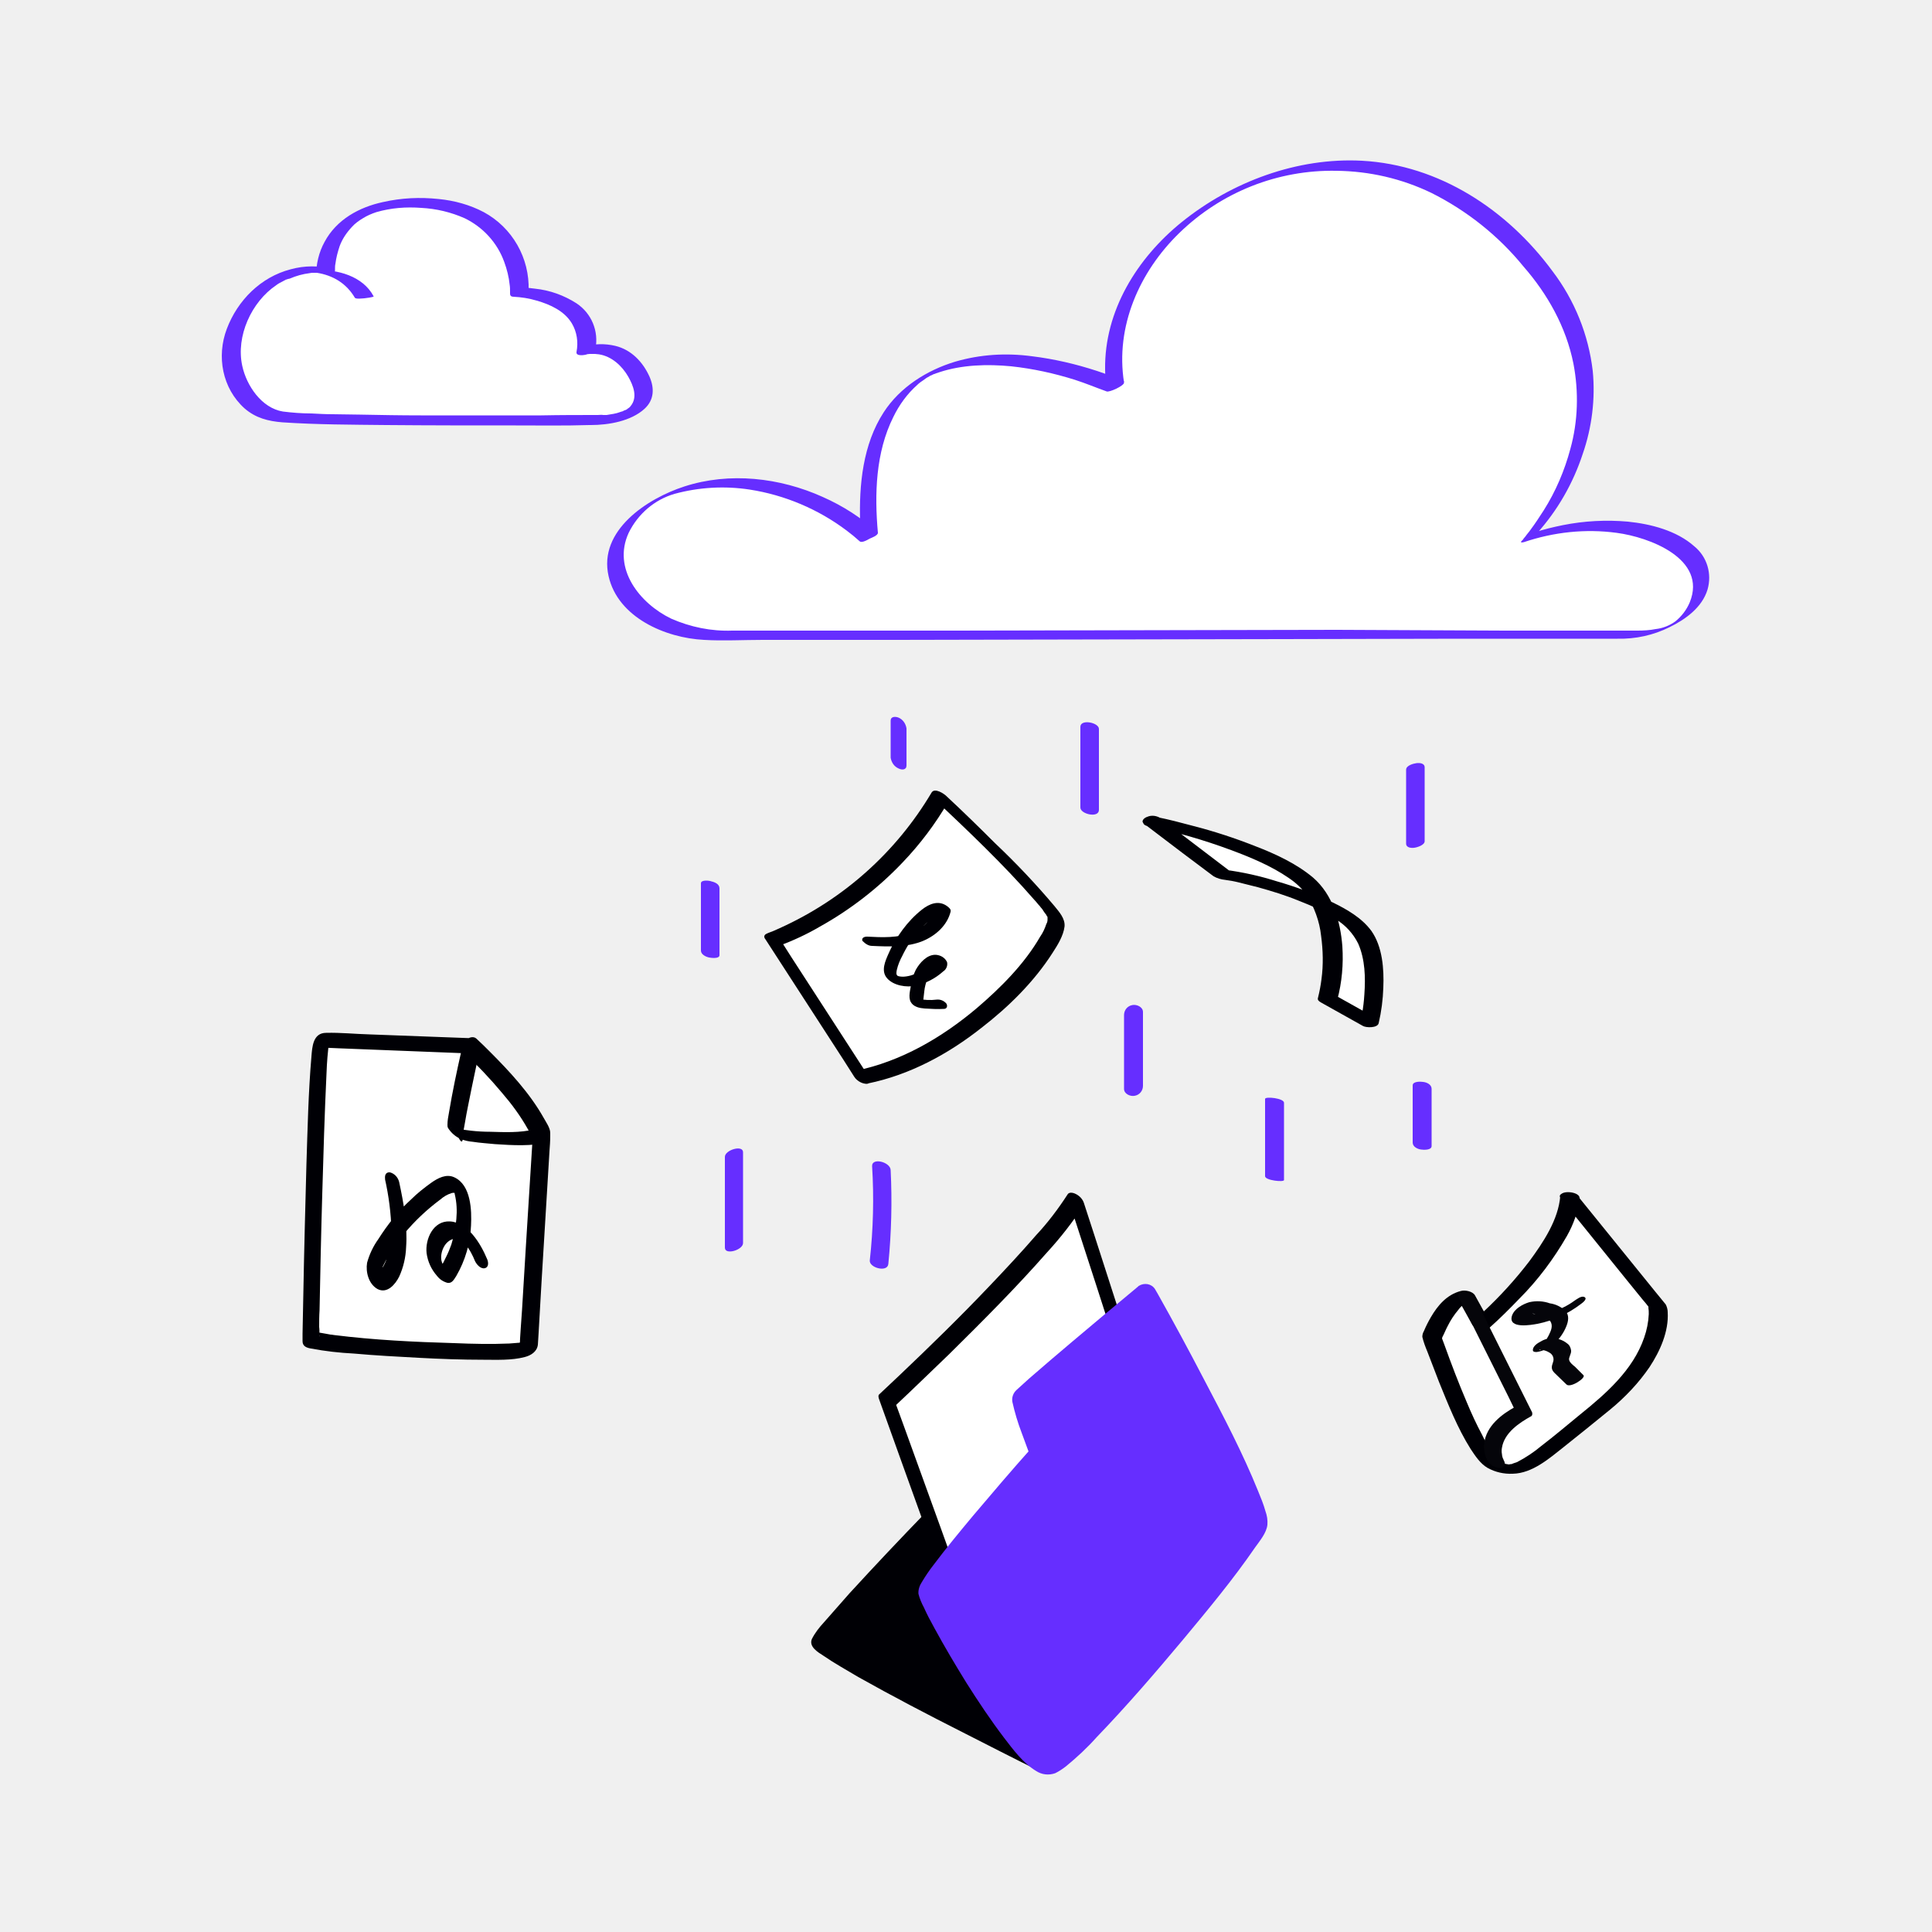
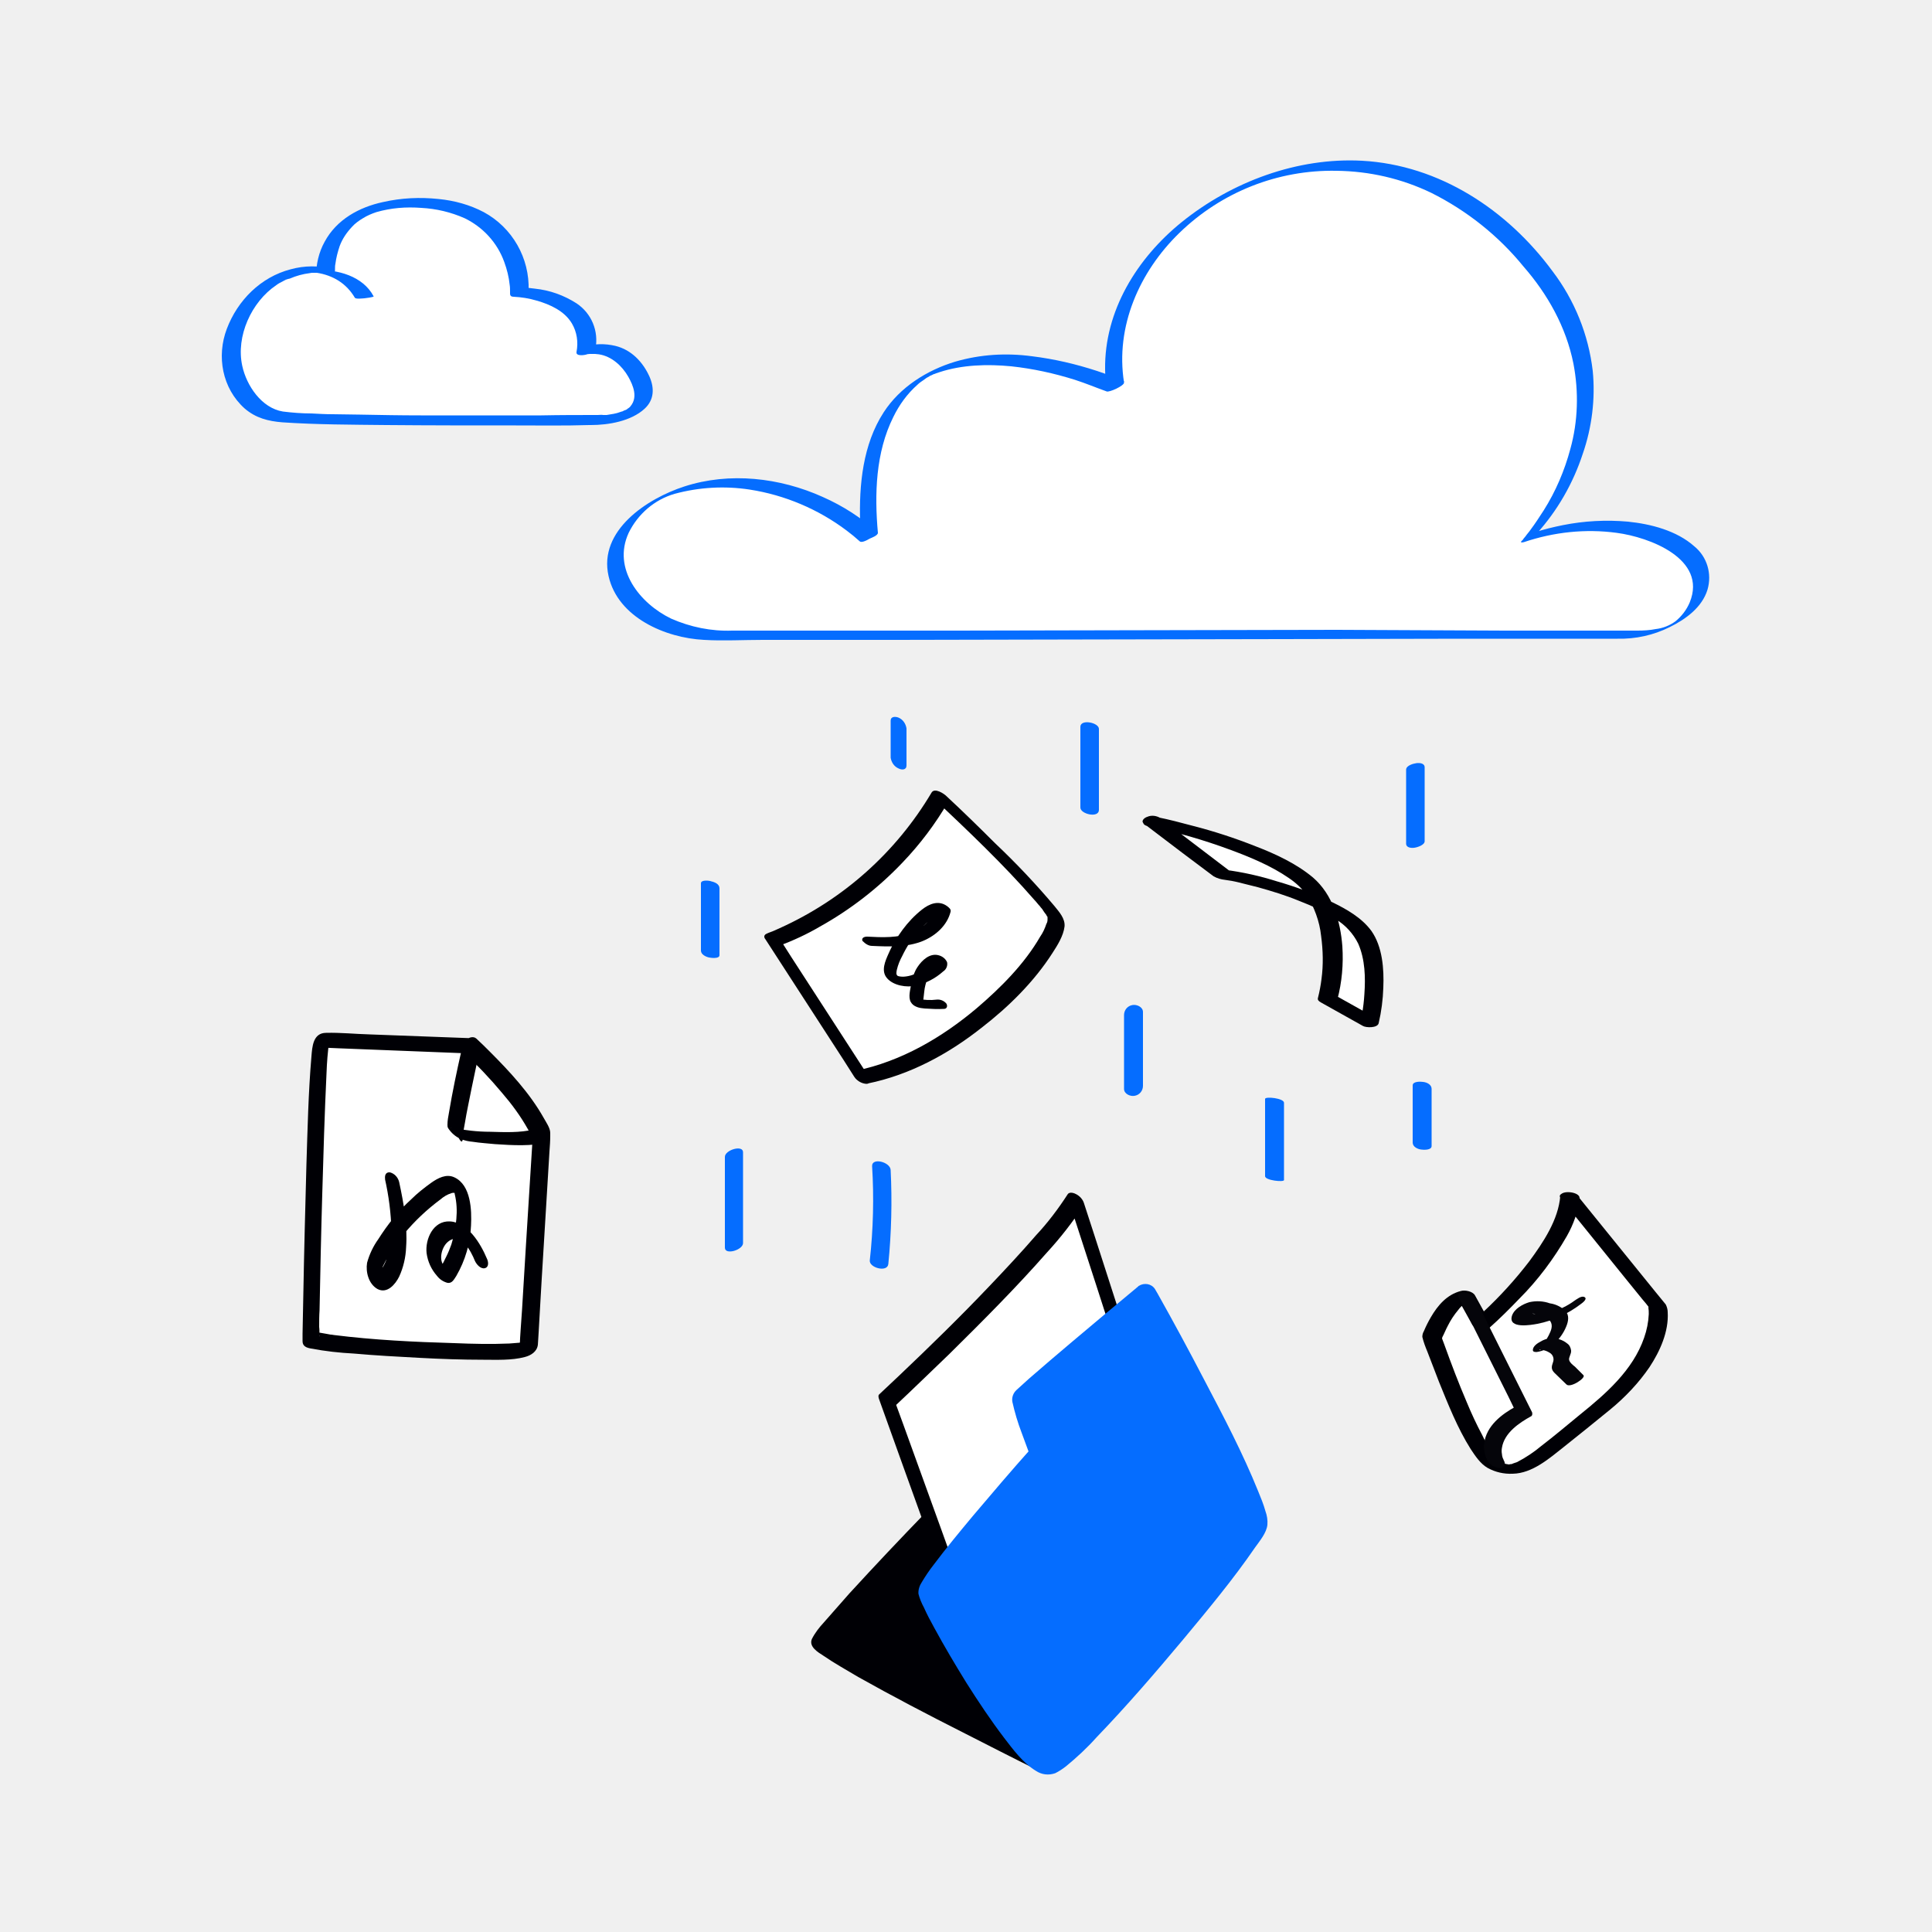
<svg xmlns="http://www.w3.org/2000/svg" version="1.1" id="prefix__TRCuVi8iov" x="0" y="0" viewBox="0 0 500 500" xml:space="preserve" class="prefix__pbimage_pbimage__wrapper__image__0LEis prefix__false">
-   <style>.prefix__st3{fill:#05050a}.prefix__st2{fill:#662eff}.prefix__st1{fill:#fff}.prefix__st0{fill:#000005}</style>
+   <style>.prefix__st3{fill:#05050a}.prefix__st2{fill:#056dff}.prefix__st1{fill:#fff}.prefix__st0{fill:#000005}</style>
  <g id="prefix__document">
    <path class="prefix__st0" d="M271.3 457.1s-58.9-29-58.9-32.4 64.1-70.1 69.9-69.8 43.2 39.3 43.2 39.3l-54.2 62.9z" fill="#000005" />
    <path class="prefix__st0" d="M272.7 455.5c-4.6-2.2-9.1-4.5-13.6-6.8-8.8-4.5-17.6-9-26.3-13.7-3.8-2.1-7.7-4.2-11.4-6.4-2.3-1.3-4.4-2.7-6.4-4.3-.2-.2.3.4.1.1s-.1-.1-.1-.2c-.1-.3-.1-.3 0 .1-.1-.4 0 .4 0 .3.1-.3-.3.4-.1.2.1-.2.3-.4.4-.6.1-.2.5-.7 0 0 .1-.2.2-.3.4-.5 1.5-2 3.2-4 4.9-5.9 5.8-6.6 11.8-13 17.8-19.3 7.2-7.5 14.5-14.9 21.9-22.2 3.3-3.2 6.6-6.4 10-9.6l2.2-2.1 1-.9.5-.4.3-.2c.2-.2-.3.2 0 0 1.2-1.1 2.5-2.1 3.7-3.2 1-.8 1.9-1.5 2.9-2.3.4-.3.8-.5 1.2-.8s-.5.2 0 0c.1-.1.3-.1.5-.2.5-.3-.6.1-.2.1.5-.1-.8.1-.3 0 0 0-.8-.1-.4 0s-.5-.2-.3-.1.4.2.6.2l.3.2c.3.1-.5-.3-.1 0l.8.5 1.8 1.2c7.5 5.6 14.3 12.4 20.9 18.9 5.6 5.5 11.2 11.1 16.6 16.8l.9.9.2-1.8-18.4 21.3-29.2 33.9-6.6 7.7c-.6.5-.6 1.4 0 2 .2.2.4.3.6.4 1.2.4 2.5.1 3.4-.8l18.4-21.3 29.2-33.9 6.6-7.7c.4-.4.7-1.3.2-1.8-4.2-4.4-8.5-8.8-12.9-13.1-7.3-7.3-14.7-14.6-22.6-21.3-2.3-1.9-4.9-4.3-7.7-5.4-2.3-.9-4.4.2-6.3 1.5-2.3 1.6-4.5 3.4-6.6 5.3-3.2 2.8-6.4 5.8-9.5 8.8-7.5 7.2-14.9 14.5-22.1 22-6.8 7-13.5 14.1-20.1 21.3l-6.6 7.5c-1.2 1.3-2.3 2.7-3.1 4.3-.8 2 1.6 3.4 3 4.3 2.9 2 6 3.7 9 5.5 8.9 5 18.1 9.8 27.2 14.4 6.5 3.3 12.9 6.6 19.4 9.8l1 .5c2.1 1 5.8-1.8 3-3.2z" fill="#000005" />
    <path class="prefix__st1" d="M247.8 412.9l-18.2-50.5s40.2-37.6 48.8-51.9l21.7 67.1-52.3 35.3z" fill="#FFF" />
    <path class="prefix__st0" d="M249.8 413.1l-6.1-17-9.8-27.1-2.3-6.3v1.2c4.8-4.5 9.4-9 14.1-13.5 8.6-8.5 17.2-17.1 25.2-26.2 3.5-3.8 6.7-7.9 9.5-12.2l-4.1-2.2 7.4 22.8 11.6 36 2.7 8.3.4-1-17.7 11.9-28.2 19-6.4 4.3c-1.7 1.2 2 4.4 3.4 3.5l17.7-11.9 28.2-19 6.4-4.3c.4-.2.5-.6.4-1l-7.4-22.8-11.6-36-2.7-8.3c-.3-.9-1-1.7-1.9-2.2-.5-.3-1.8-.8-2.3 0-2.4 3.7-5.1 7.3-8.1 10.5-3.9 4.5-8 8.9-12.1 13.2-7.6 8-15.5 15.7-23.5 23.3l-5.1 4.8c-.3.3-.1.9 0 1.2l6.1 17 9.8 27.2 2.3 6.3c.5 1.1 1.6 1.9 2.8 2.1 1.3.1 1.7-.6 1.3-1.6z" fill="#000005" />
-     <path class="prefix__st2" d="M269 375.7s-4.9-12.9-4.4-14.3 32.1-27.6 32.1-27.6 30.4 54.2 28.8 60.4-48 61.9-54.2 62.8-31.1-41.4-31.1-45.2 28.8-36.1 28.8-36.1z" fill="#662eff" />
-     <path class="prefix__st2" d="M271.3 375.2l-.5-1.3c0-.1-.1-.3 0 0l-.1-.4-.2-.7c-.2-.6-.4-1.2-.7-1.8-.9-2.5-1.7-4.9-2.4-7.4l-.3-1.2c0-.2 0-.4-.1-.5-.1-.4-.1.2 0 0 0 .1-.2.5 0 .2-.4.6-.2.2.1 0 .9-.9 1.9-1.8 2.9-2.7 7.3-6.5 14.8-12.7 22.3-19 2.1-1.8 4.3-3.6 6.4-5.3l-4.2-.7c2.9 5.2 5.8 10.5 8.6 15.8 5.2 9.6 10.2 19.3 14.8 29.2 1 2.1 1.9 4.2 2.8 6.3.4.9.7 1.8 1.1 2.7l.1.3c0-.1-.1-.4 0 0s.1.4.2.6c.1.4.3.8.4 1.1.4 1.1.6 2.2.7 3.3-.1-.7 0-.2 0 .1-.1.4-.1.2 0 0-.2.4-.3.7-.5 1.1-1.6 2.7-3.4 5.3-5.3 7.8-2.9 4-6 7.8-9.1 11.6-7.1 8.8-14.4 17.5-22 25.8-3.1 3.5-6.3 6.9-9.7 10.1-1.2 1.1-2.4 2.3-3.6 3.3l-1.5 1.2-.5.3c-.3.2.5-.3.1-.1l-.6.3c-.4.2-.5.2 0 0-.6.1.6 0 .1 0-.1 0 .8.1.3 0s.7.2.3.1c-.1 0-.2-.1-.3-.1.2.1.5.3.1 0l-.8-.5c-.1-.1-.6-.5 0 0l-.5-.4c-.7-.6-1.3-1.2-1.9-1.9-3.2-3.6-6.2-7.5-8.8-11.5-5.8-8.3-10.9-17-15.4-26.1-.3-.6-.5-1.2-.8-1.9-.2-.4.1.2 0 0s-.1-.2-.1-.3c0-.2-.1-.4-.1-.5-.2-.5 0 .4 0 .1v-.2c.1-.4-.2.4 0 .1s.5-1 .8-1.5c2.3-3.6 4.9-7.1 7.7-10.3 6-7.4 12.2-14.6 18.5-21.8l1.3-1.3c1.9-2.1-2.4-4.3-3.9-2.5-5.2 5.8-10.2 11.7-15.2 17.6-3.5 4.2-6.9 8.3-10.2 12.7-1.1 1.4-2.1 2.9-3 4.4-.6.9-1 2-.9 3.1.3 1.2.8 2.4 1.4 3.5.8 1.8 1.7 3.5 2.7 5.3 2.6 4.8 5.4 9.5 8.3 14.2 3.1 4.9 6.3 9.7 9.8 14.3 2.3 3 4.9 6.5 8.2 8.5 1.5 1 3.3 1.2 5 .6 1-.5 1.9-1.1 2.8-1.8 2.8-2.3 5.5-4.8 7.9-7.5 7.8-8.1 15.2-16.7 22.4-25.3 6.4-7.7 12.9-15.5 18.6-23.8 1.2-1.7 3-3.8 3.2-5.9.1-1.2-.1-2.4-.5-3.5-.5-1.8-1.2-3.5-1.9-5.2-4-9.9-9-19.4-14-28.9-3.9-7.5-7.9-14.9-12-22.2l-.7-1.2c-.9-1.4-2.8-1.7-4.2-.8 0 0-.1 0-.1.1-5.8 4.8-11.5 9.6-17.2 14.4-3.7 3.1-7.4 6.3-11.1 9.5-1.1 1-2.1 1.9-3.2 2.9-.9.8-1.3 2-1.1 3.1.6 2.7 1.4 5.4 2.4 8l2.1 5.7c1 1.9 5.8 1.4 4.8-1.3z" fill="#662eff" />
+     <path class="prefix__st2" d="M269 375.7s-4.9-12.9-4.4-14.3 32.1-27.6 32.1-27.6 30.4 54.2 28.8 60.4-48 61.9-54.2 62.8-31.1-41.4-31.1-45.2 28.8-36.1 28.8-36.1z" fill="#056dff" />
+     <path class="prefix__st2" d="M271.3 375.2l-.5-1.3c0-.1-.1-.3 0 0l-.1-.4-.2-.7c-.2-.6-.4-1.2-.7-1.8-.9-2.5-1.7-4.9-2.4-7.4l-.3-1.2c0-.2 0-.4-.1-.5-.1-.4-.1.2 0 0 0 .1-.2.5 0 .2-.4.6-.2.2.1 0 .9-.9 1.9-1.8 2.9-2.7 7.3-6.5 14.8-12.7 22.3-19 2.1-1.8 4.3-3.6 6.4-5.3l-4.2-.7c2.9 5.2 5.8 10.5 8.6 15.8 5.2 9.6 10.2 19.3 14.8 29.2 1 2.1 1.9 4.2 2.8 6.3.4.9.7 1.8 1.1 2.7l.1.3c0-.1-.1-.4 0 0s.1.4.2.6c.1.4.3.8.4 1.1.4 1.1.6 2.2.7 3.3-.1-.7 0-.2 0 .1-.1.4-.1.2 0 0-.2.4-.3.7-.5 1.1-1.6 2.7-3.4 5.3-5.3 7.8-2.9 4-6 7.8-9.1 11.6-7.1 8.8-14.4 17.5-22 25.8-3.1 3.5-6.3 6.9-9.7 10.1-1.2 1.1-2.4 2.3-3.6 3.3l-1.5 1.2-.5.3c-.3.2.5-.3.1-.1l-.6.3c-.4.2-.5.2 0 0-.6.1.6 0 .1 0-.1 0 .8.1.3 0s.7.2.3.1c-.1 0-.2-.1-.3-.1.2.1.5.3.1 0l-.8-.5c-.1-.1-.6-.5 0 0l-.5-.4c-.7-.6-1.3-1.2-1.9-1.9-3.2-3.6-6.2-7.5-8.8-11.5-5.8-8.3-10.9-17-15.4-26.1-.3-.6-.5-1.2-.8-1.9-.2-.4.1.2 0 0s-.1-.2-.1-.3c0-.2-.1-.4-.1-.5-.2-.5 0 .4 0 .1v-.2c.1-.4-.2.4 0 .1s.5-1 .8-1.5c2.3-3.6 4.9-7.1 7.7-10.3 6-7.4 12.2-14.6 18.5-21.8l1.3-1.3c1.9-2.1-2.4-4.3-3.9-2.5-5.2 5.8-10.2 11.7-15.2 17.6-3.5 4.2-6.9 8.3-10.2 12.7-1.1 1.4-2.1 2.9-3 4.4-.6.9-1 2-.9 3.1.3 1.2.8 2.4 1.4 3.5.8 1.8 1.7 3.5 2.7 5.3 2.6 4.8 5.4 9.5 8.3 14.2 3.1 4.9 6.3 9.7 9.8 14.3 2.3 3 4.9 6.5 8.2 8.5 1.5 1 3.3 1.2 5 .6 1-.5 1.9-1.1 2.8-1.8 2.8-2.3 5.5-4.8 7.9-7.5 7.8-8.1 15.2-16.7 22.4-25.3 6.4-7.7 12.9-15.5 18.6-23.8 1.2-1.7 3-3.8 3.2-5.9.1-1.2-.1-2.4-.5-3.5-.5-1.8-1.2-3.5-1.9-5.2-4-9.9-9-19.4-14-28.9-3.9-7.5-7.9-14.9-12-22.2l-.7-1.2c-.9-1.4-2.8-1.7-4.2-.8 0 0-.1 0-.1.1-5.8 4.8-11.5 9.6-17.2 14.4-3.7 3.1-7.4 6.3-11.1 9.5-1.1 1-2.1 1.9-3.2 2.9-.9.8-1.3 2-1.1 3.1.6 2.7 1.4 5.4 2.4 8l2.1 5.7c1 1.9 5.8 1.4 4.8-1.3z" fill="#056dff" />
  </g>
  <g id="prefix__paper">
    <path class="prefix__st1" d="M121.5 270.8l-38-1.5c-1.7-.1-2.9 75.6-3 77.3s56.1 5.1 56.2 2.2 3.3-54.9 3.3-54.9c-4.3-10.2-18.5-23.1-18.5-23.1z" />
    <path class="prefix__st0" d="M122.3 268.7l-26.7-1c-3.7-.1-7.5-.5-11.2-.4-3.4 0-3.6 3.6-3.8 6.1-.8 9.3-1 18.8-1.3 28.1-.3 11.2-.6 22.4-.8 33.6-.1 3.4-.1 6.7-.2 10.1v1.9c0 1.3 1 1.7 2.2 1.9 3.7.7 7.3 1.1 11.1 1.3 5.6.5 11.2.8 16.8 1.1s11.1.5 16.7.5c3.4 0 7.3.2 10.7-.7 1.6-.4 3.2-1.4 3.4-3.2.1-1 .1-2.1.2-3.2.3-4.7.5-9.3.8-13.9.7-10.9 1.3-21.9 2-32.9.1-1.3.2-2.7.2-4v-.8c0-1.3-1.1-2.8-1.7-3.9-3.6-6.4-8.8-12-14-17.2-1.1-1.1-2.2-2.2-3.4-3.3-1.6-1.5-5.3 1.8-3.4 3.5 3.6 3.3 6.9 6.8 10 10.5 2.5 2.9 4.8 6 6.7 9.4.2.4.4.7.6 1.1s.4 1.1.6 1.2.1-.5.1-.1 0 .6-.1.9c-.6 9-1.1 18.1-1.7 27.2-.3 5.5-.7 11-1 16.5-.2 3.2-.5 6.4-.6 9.6v.4c-.1-.3.8-1.4 1.1-1.6.1-.1.7-.4.2-.1.9-.4.2-.1-.1 0l-.8.1c-.2 0-.3 0-.5.1h-.1c-.8.1-1.6.1-2.5.2-4.7.2-9.4.1-14.2-.1-10.4-.3-20.8-.8-31.2-2.1l-.6-.1h-.2l-1.1-.2c-.6-.1-1.1-.2-1.7-.3l-.6-.1c-.5-.1 0 0 0 0s.6.7.4 1.1v-.2c.1-.8.1-1.5 0-2.3 0-1.4 0-2.9.1-4.3.2-10 .4-20.1.7-30.1.3-10.4.6-20.8 1.1-31.2.1-2.8.3-5.5.7-8.3.1-.5.1-.2 0 0 0-.1.1-.2.1-.3-.5 1-1.7 2.1-2.7 1.9h.5l4.6.2 30.5 1.2 2.4.1c1.3 0 2.4-.8 2.9-2 .3-.7 0-1.6-.8-1.9-.1.1-.2 0-.4 0z" />
    <path class="prefix__st0" d="M119.4 272c-1.2 5.3-2.3 10.5-3.2 15.9-.2 1.1-.4 2.1-.4 3.2 0 .3 0 .6.2.9.8 1.2 1.8 2.1 3.1 2.7 1.1.5 2.2.7 3.3.8 1.9.3 3.8.4 5.7.6 4.6.3 9.5.6 13.9-.5.3-.1-1.5-1.8-1.6-2-.5-.4-1.5-1.4-2.2-1.3-3.7.9-7.7.7-11.4.6-3.3 0-6.5-.4-9.7-1-.1 0-.7-.1-.4-.1h-.1c1.3 0 2.9 5.7 3.2 2.8v-.7c.1-1.1.3-2.1.5-3.2.5-3.1 1.2-6.2 1.8-9.3.4-2.1.9-4.1 1.3-6.2.1-.6-1.2-1.6-1.6-2-.3 0-2.3-1.4-2.4-1.2zM99.6 305c1 4.4 1.6 9 1.7 13.5 0 2.2-.4 4.5-1 6.6-.3 1.1-1.6 4.6-3.2 4.1l1 .4c.4.7.5.8.4.4 0-.2 0-.5.1-.7.1-.6.3-1.1.5-1.6.5-1 1-2 1.6-2.9 1.1-1.9 2.4-3.7 3.8-5.4 2.8-3.4 6-6.4 9.5-9 .8-.7 1.8-1.3 2.8-1.6.2-.1.5-.1.7-.1.4.1.4 0 0-.3.1.2.2.5.2.7.5 2.1.6 4.2.4 6.4-.2 2.2-.6 4.4-1.3 6.6-.4 1.1-.8 2.1-1.3 3.1-.4.7-.9 2.1-1.5 2.6l.8-.1h-.3l1 .4c-2.2-1.3-1.4-5.2.4-6.7 3.3-2.8 6 2.4 7 4.9.4.9 1.5 2.2 2.6 1.9s.9-1.7.5-2.5c-1.6-3.8-4.9-9.4-9.6-9.6-4.3-.2-6.4 4.6-6 8.2.3 2.2 1.2 4.2 2.7 5.9.7.9 1.6 1.5 2.7 1.8 1.2.2 1.7-.9 2.3-1.8 2.3-4 3.6-8.4 3.8-13 .2-4 0-10.5-4.3-12.5-2.1-1-4.3.2-6 1.4-1.8 1.3-3.6 2.7-5.2 4.3-3.3 3-6.1 6.5-8.5 10.3-1.3 1.8-2.3 3.9-2.9 6.1-.4 2.4.4 5.5 2.7 6.8 2.5 1.3 4.6-1.2 5.6-3.2 1.1-2.4 1.7-5 1.8-7.6.4-5.7-.6-11.3-1.8-16.9-.3-1.2-1.2-2.2-2.4-2.5-1.2-.1-1.4 1-1.2 1.9l-.1-.3z" />
    <path class="prefix__st1" d="M223 278.8l-23-35.6s27.3-9.4 43.2-36.9c0 0 27.6 26.1 29.9 31.3s-21.8 35.6-50.1 41.2z" />
    <path class="prefix__st0" d="M225 278.9l-20.2-31.2-2.8-4.4-.4 1.5c3.7-1.4 7.2-3 10.6-5 7.9-4.4 15.1-10 21.3-16.5 4.6-4.8 8.6-10.1 11.9-15.8l-3.8-.9c9 8.5 18 17 26.1 26.3.5.5.9 1.1 1.4 1.6.1.1.2.3.3.4.4.4-.3-.4.1.1.2.2.4.5.5.7s.5.7.8 1.1c0 .1.3.6.2.3s.1.2.1.3v.6c0 .4-.1.8-.3 1.1-.4 1.2-.9 2.3-1.6 3.3-4.1 7.1-10.2 13.2-16.4 18.5-9 7.6-19.6 13.8-31.3 16.2-1.1.2-.6 1.4-.1 2 .8.9 2 1.4 3.2 1.3 10.8-2.2 20.8-7.6 29.4-14.4 7-5.4 13.6-11.9 18.4-19.4 1.3-2 2.8-4.4 3.1-6.8.2-2.1-1.4-3.8-2.6-5.3-4.8-5.7-10-11.2-15.4-16.3-4.1-4.1-8.3-8.2-12.6-12.2-.6-.6-3-2.2-3.8-.9-9.2 15.5-22.9 27.7-39.3 35.1-.9.4-1.7.8-2.6 1.1l-.5.2c-.2.1.4-.1 0 0l-.2.1c-.8.3-.9.9-.4 1.5l20.2 31.2 2.8 4.4c.7 1 1.8 1.7 3.1 1.8.9 0 1.4-.7.8-1.6z" />
    <path class="prefix__st0" d="M225.7 244.8c4.4.2 9.1.4 13.2-1.3 3.3-1.4 6.2-4 7.1-7.5.2-.7-.4-1.1-.9-1.5-2.2-1.6-4.6-.6-6.5.9-1.9 1.5-3.6 3.3-5 5.2-1.4 1.9-2.7 4-3.6 6.1-.9 2-2.1 4.6-.4 6.5s5 2.4 7.4 1.9c2.6-.6 5.1-1.9 7.1-3.7.8-.5 1.2-1.5 1-2.4-.5-1.1-1.6-1.8-2.9-1.9-2.3-.1-4.2 2.1-5.2 3.9-.6 1.2-1 2.5-1.2 3.8-.2 1.3-.8 3.2-.1 4.5s2.3 1.6 3.6 1.7c1.7.1 3.3.2 5 .1.8 0 1-.8.6-1.4-.6-.7-1.5-1.1-2.5-1-1.6.2-3.2.1-4.8-.2l1.3.7c.1-.9.2-1.7.3-2.6.1-1.1.4-2.2.8-3.3.3-.8.8-1.6 1.3-2.2l.9-.9c.2-.2 1.1-.5.8-.6l-1.3-.7c-.4-.4-.3-.1-.6.2-.2.2-.4.4-.7.6-.6.4-1.2.9-1.8 1.3-1.2.9-2.6 1.5-4.1 1.7-.7.1-1.4.1-2.1-.1-.6-.3-.4-1.1-.3-1.6.3-1.3.8-2.5 1.4-3.6 1.1-2.3 2.5-4.5 4.2-6.4.9-1 1.8-1.9 2.8-2.8.5-.4 1-.9 1.5-1.2.3-.2.5-.4.8-.5l.3-.2c.4-.1.5-.2.1-.2l-.9-1.5c-.9 3.1-3.2 5.6-6.2 6.7-3.7 1.5-7.8 1.3-11.7 1.1-.7 0-1.5.3-1.2 1.1.8.8 1.6 1.3 2.5 1.3z" />
    <path class="prefix__st1" d="M406.1 309.8L429 338s2.9 11.9-15.1 26.5-20.5 17.3-26.7 14.8-16.7-33.3-16.7-33.3 3.5-9.6 8.7-10.7l4.1 7.4s21.8-19.1 22.8-32.9z" />
    <path class="prefix__st0" d="M403.9 310.1l16.8 20.8 4.3 5.3c.6.7 1.2 1.4 1.8 2.2-.1-.2-.3-.3-.2-.2s0 .5 0-.1v.3c.1.6.1 1.1.1 1.7-.1 2.1-.5 4.1-1.2 6.1-2.9 8.4-9.9 14.5-16.6 19.9-3.3 2.7-6.6 5.5-10 8.1-1.9 1.6-4 3-6.3 4.2l-.3.1-.6.2-.5.2c-.5.2.3 0-.2 0l-.5.1c-.3.1.6 0 .2 0h-.2c-.4 0-.3-.1.1 0-.2 0-.4-.1-.7-.1.2 0 .5.1 0 0l-.5-.1c-.6-.2.4.2-.1 0l-.6-.2c-.3-.1.2.3-.1 0-.1-.1-.5-.3-.1-.1-.4-.3-.7-.6-1-1-1.5-1.9-2.9-3.9-3.9-6.1-1.5-2.8-2.8-5.6-4-8.5-2.1-4.9-4-9.9-5.8-14.9-.2-.5-.4-1.1-.6-1.6 0-.1-.1-.2-.1-.3.1.5.1.2.2-.1.4-.7.9-2 1.4-2.9.7-1.4 1.6-2.8 2.7-4.1.8-1.1 1.9-1.9 3.1-2.5l-3.6-1.1 4.1 7.4c.6 1.1 3.5 1.7 4.5.8 2.7-2.4 5.2-4.9 7.7-7.5 4.8-4.8 8.9-10.3 12.3-16.2 1.7-3 2.9-6.3 3.3-9.8.1-1.7-4.8-2.2-5-.6-.5 6.2-4.4 12-8 16.9-3.6 4.7-7.6 9.1-11.9 13.1-.7.6-1.3 1.2-2 1.8l-.6.5c-.3.3.2-.2 0 0l4.5.8-4.1-7.4c-.6-1-2.5-1.4-3.6-1.1-3.6.9-6 3.7-7.8 6.8-.7 1.2-1.3 2.4-1.8 3.6-.3.5-.4 1-.4 1.5.3 1.3.8 2.6 1.3 3.8l3 7.8c2.4 5.9 4.8 12 8.2 17.4 1.2 1.8 2.5 3.8 4.4 4.9 2 1.1 4.2 1.6 6.5 1.5 5.1-.1 9.5-4 13.3-7 4-3.2 8-6.4 11.9-9.6 3.9-3.2 7.4-6.9 10.2-11 2.7-4.1 5-9.2 4.7-14.2 0-.7-.2-1.4-.5-2l-2.7-3.3-19.6-24.2-.5-.6c-.7-.9-2.4-1-3.4-.8-.7.1-1.7.6-1 1.4z" />
    <path class="prefix__st3" d="M389.2 378c.2.3.2.5 0 0-.1-.3-.2-.5-.3-.7-.1-.3-.2-.7-.2-1-.1-.5-.1-1.1 0-1.6.6-3.9 4.5-6.5 7.6-8.2.3-.2.3-.7.2-1l-12.8-25.6-1.8-3.6c-.6-1-1.7-1.7-2.9-1.8-.7-.1-2.1.2-1.5 1.2l12.8 25.6 1.8 3.7.2-1c-3.7 2-7.6 5-8.2 9.5-.2 1.7.2 3.5 1.1 4.9.8 1 2 1.5 3.2 1.5 1.1-.3 1.3-1 .8-1.9zM407.5 336.6c-1.9 1.4-4 2.4-6.3 3-1.2.3-2.4.5-3.7.5-.5 0-.9-.1-1.3-.4-.7-.7.4-1.4-1-.5-1.2.7-.9.4-.3.5.3 0 .7.1 1 .1.8.1 1.5.3 2.3.5 1.2.2 2.2.8 3 1.6.8 1.2.2 2.5-.4 3.7-.3.5-.5 1-.9 1.4-.6.8-.5.2.4.1l1 .5-.2.2-1.5 1.1c-1.5.9-1.4.3-.9.4.2.1.4.1.6.1.6.1 1.1.3 1.6.6 1 .5 1.4 1.6 1 2.6-.4 1.1-.5 1.8.4 2.7 1 1 2.1 2 3.1 3s5.1-1.7 4.4-2.4l-2.2-2.2c-.5-.4-1.3-1-1.5-1.7s.6-1.6.5-2.5c-.1-.7-.4-1.4-1-1.8-1.2-1-2.7-1.4-4.2-1.4-1 .1-1.9.4-2.7.9-.8.4-2 1.2-2 2.2 0 .5.6.5 1 .5 3.5-.5 6.3-3.4 7.6-6.5.6-1.4.9-3-.2-4.2-1.1-1-2.5-1.7-4-1.9-1.7-.6-3.5-.7-5.3-.3-1.7.5-3.9 1.7-4.5 3.5-1.1 3.5 5 2.4 6.6 2.1 4.1-.8 7.9-2.6 11.2-5.1.4-.3 1.8-1.3 1-1.8s-2.1.6-2.6.9z" />
    <path class="prefix__st1" d="M298.2 212.6s35.8 7.4 42.7 19.1 2.6 26.7 2.6 26.7l10.9 6.1s3.4-14.1-1.4-22.4-28.5-15-36.7-15.8l-18.1-13.7z" />
    <path class="prefix__st0" d="M297 213.8c7.4 1.5 14.6 3.6 21.6 6.2 5.1 1.9 10.4 4.1 14.9 7.2 1.8 1.2 3.3 2.6 4.6 4.3 2 3.2 3.4 6.9 3.8 10.7.5 3.7.6 7.5.1 11.2-.2 1.6-.5 3.2-.9 4.8-.2.6.2.9.7 1.2l10.9 6.1c.8.5 3.8.6 4.1-.7.7-3 1.1-6.1 1.2-9.2.2-4.8-.2-10.6-3.1-14.7-2.5-3.4-6.4-5.6-10.1-7.4-4.6-2.2-9.4-4-14.3-5.4-4.4-1.4-8.9-2.4-13.5-3l1.5.5-15.9-12.1-2.3-1.8c-1-.6-2.3-.8-3.4-.3-.7.2-1.8 1.1-.8 1.8l10 7.6 6.4 4.8c.5.4 1.1.8 1.6 1.2.9.5 1.9.8 2.9.9 1.4.2 2.1.3 3.7.7l4.8 1.2c3.6 1 7.2 2.1 10.6 3.5 3.4 1.3 6.6 2.8 9.6 4.8 2.5 1.5 4.5 3.7 5.8 6.3 1.8 4.1 1.9 8.8 1.6 13.1-.1 1.7-.3 3.4-.6 5.1l-.3 1.5v.4l4.1-.7-10.9-6.1.7 1.2c1.2-4.5 1.6-9.2 1.3-13.8-.5-6.5-2.5-13.4-7.6-17.8-4.3-3.6-9.7-6.1-14.9-8.1-5.3-2.1-10.8-3.9-16.3-5.3-3-.8-6-1.6-9-2.2-1-.2-2.6-.3-3.4.6s-.1 1.5.8 1.7z" />
  </g>
  <g id="prefix__cloud">
    <path class="prefix__st1" d="M224.9 139.1s-19.1-18.8-46.3-12.9c-5.8 1.1-11.1 4.1-15.1 8.5-11.5 12.8 1.9 29.9 22.7 29.9l235.8-.3c17.1 0 24.6-16.2 10.9-23.7-16.3-8.9-37.4-1.4-37.4-1.4s36.8-39-6.7-79.2-107-1.7-100.3 40.2c.1-.2-69.3-31.2-63.6 38.9z" />
    <path class="prefix__st2" d="M227.2 137.9c-4.2-3.9-9.1-7-14.3-9.3-11.1-5-24.1-6.5-35.8-2.7-9.6 3.1-22.3 11.4-19.6 23.2 2.4 10.7 14.7 16 24.7 16.5 5 .3 10.1 0 15.2 0h34.9l47.8-.1 51.6-.1 46.7-.1h40.2c4.7.1 9.3-.9 13.5-3 4.1-2 8.4-5.1 9.8-9.7 1.2-4.1-.1-8.5-3.4-11.2-4.6-4.1-11.3-5.8-17.2-6.4-5.6-.5-11.3-.2-16.8.9-2.5.5-5 1.1-7.4 1.9l.6.3c5.4-6 9.4-13 11.9-20.6 2.4-6.9 3.3-14.3 2.6-21.5-1.1-9.4-4.7-18.3-10.4-25.8-11.7-15.9-29.3-27.5-49.3-28.6-16.7-.9-33.7 5.4-46.7 15.9-11.5 9.3-20 22.9-19.8 38.1 0 1.8.2 3.6.5 5.4l4.5-2.3c-2.3-1-4.7-1.9-7.1-2.7-5.5-1.8-11.1-3.1-16.8-3.8-6.7-.9-13.4-.5-19.9 1.4-7.3 2.2-14.3 6.6-18.5 13.1-5.4 8.3-6.4 18.8-6.1 28.4.1 1.7.1 3.3.3 5 0 .3 2.2-.7 2.4-.8.2-.1 1.9-.7 1.9-1.4-.9-10-.6-20.8 4-30 1.5-3.1 3.6-6 6.2-8.3.5-.5 1.1-.9 1.7-1.3.5-.4.8-.6 1.4-.9s-.3.1.1-.1l.5-.2c.4-.2-.4.2 0 0l.6-.3c.4-.2-.3.1.1 0l.5-.2.9-.3c5.8-1.9 12.3-2.1 18.5-1.5 5.6.6 11.1 1.8 16.5 3.5 2.8.9 5.4 2 8.2 3 .1 0 .1.1 0 0 .7.3 4.6-1.5 4.5-2.3-2.3-14.5 4-28.7 14.3-38.7 10.9-10.6 25.5-16.4 40.7-16.1 8.5.1 16.8 2 24.5 5.7 9.2 4.6 17.4 11.1 23.9 19.1 6.2 7.1 11 15.6 12.9 25.1 1.4 7.3 1.2 14.9-.8 22.1-1.5 5.6-3.8 11-6.9 15.9-1.1 1.7-2.2 3.4-3.4 5-.4.6-.9 1.1-1.3 1.7l-.5.6-.2.3-.3.3c-.5.5.2.4.6.3 7.7-2.6 15.9-3.5 24-2.4 8.4 1.1 23.5 6.7 18.9 18-.8 1.9-2.1 3.6-3.7 4.9-1.5 1.1-3.3 1.8-5.1 2-1.5.3-3.1.4-4.7.4h-34.3L346 163l-49.9.1-48.3.1h-58.3c-5.4.2-10.8-.9-15.8-3.1-8.1-3.9-15.3-12.9-11-22.2 2.4-4.9 6.7-8.6 11.9-10.1a47 47 0 0119.4-1.1c9.1 1.4 17.8 5.1 25.1 10.6 1.2.9 2.3 1.8 3.4 2.8.9.8 4.7-2.1 4.7-2.2z" />
    <path class="prefix__st1" d="M153.8 108.6s-74.9.5-82.5-1-16.4-13.3-8.1-27.1 21-9.8 21-9.8-1.1-19.3 25.1-18.3 25.1 23.1 25.1 23.1 19.7.8 17.2 15c0 0 9.2-3 14 7.5s-11.8 10.6-11.8 10.6z" />
    <path class="prefix__st2" d="M154.7 107.4c-4.9 0-9.7 0-14.6.1h-31.2c-5.3 0-10.5-.1-15.8-.2-2.3 0-4.7-.1-7-.1-2 0-3.4-.1-5.5-.2-2.5 0-5-.2-7.4-.5-5.5-.9-9.4-6.7-10.5-11.8-1.7-7.7 2.4-16.6 8.8-20.9.5-.4 1.1-.7 1.7-1 .5-.3 1-.5 1.6-.7l1-.3c-.4.1.3-.1.4-.1s.5-.1.8-.1l.4-.1c-.5.1.2 0 .2 0 .5 0 .9 0 1.4-.1h1.1c.7.1 1.3.2 2 .3h.1l.2.1c1.2.4 4.4-.2 4.3-1.9v-.1-.1c0-.5 0-1 .1-1.4.2-1.6.6-3.1 1.1-4.6.7-1.9 1.8-3.5 3.2-5 .8-.9 1.8-1.6 2.8-2.2 1.1-.7 2.3-1.2 3.5-1.6 3.8-1.1 7.7-1.4 11.6-1.1 3.9.2 7.7 1.1 11.3 2.7 4.7 2.3 8.4 6.3 10.2 11.3.7 1.9 1.2 3.9 1.4 5.9.1.6.1 1.2.1 1.8v.3c0 .2 0-.3 0 0v.2c0 .6.4.8.9.8 2 .1 4 .4 6 1 3.5 1 7.2 2.7 9.1 5.9 1.3 2.2 1.7 4.8 1.2 7.4-.2 1.2 2.2.8 2.7.6l.3-.1c-1.1.2.1 0 .4 0 .5-.1-.5 0 .2 0h1.2c.3 0 .7.1 1 .1 3.3.5 6 3 7.6 5.8 1.3 2.3 2.5 5.3.6 7.6-.1.1-.2.3-.4.4-.1.1-.2.2-.3.2-.4.4.2-.1-.1.1-.2.2-.5.3-.7.4.5-.3-.3.1-.5.2-.6.3.1 0-.3.1l-.9.3c-.2.1-.8.2-.3.1l-.9.2-1.8.3c-.4.1.6 0 .1 0h-1c-.4-.1-.9 0-1.4 0-1 0-2.6.5-3.1 1.4s.6 1.2 1.3 1.2c4.6 0 10.4-1 13.9-4.2 2.5-2.3 2.6-5.3 1.3-8.3-1.7-3.8-4.7-7-8.9-8-2.6-.6-5.3-.6-7.8.2l2.7.6c.9-4.6-1-9.2-4.9-11.8-3.3-2.1-6.9-3.4-10.8-3.8-.8-.1-1.7-.2-2.5-.3l.9.8c.3-8.4-4.2-16.3-11.6-20.3-3.6-1.9-7.6-3-11.7-3.4-4.8-.5-9.6-.3-14.4.8-6.1 1.3-12 4.5-15.1 10.3-1.5 2.7-2.2 5.8-2.2 8.9l4.3-1.9c-3.6-.9-7.3-.9-10.9.1-7.7 2-13.7 8-16.5 15.4-2.7 7.1-1.2 15.4 4.6 20.6 2.9 2.5 6.1 3.3 9.8 3.6 8.9.6 17.9.6 26.9.7 11.2.1 22.3.1 33.5.1 6.3 0 12.7.1 19-.1h.3c1 0 2.6-.5 3.1-1.4s-.4-1.3-1.2-1.2z" />
    <path class="prefix__st1" d="M94.2 76.8S88.6 66 72.8 72" />
    <path class="prefix__st2" d="M96.7 76.7c-2.8-5.3-9.4-7-14.9-6.8-3.8.1-7.6.8-11.1 2.1-.9.3.7.4.9.4 1.1.1 2.3 0 3.4-.3 1.6-.7 3.4-1.2 5.1-1.4l.6-.1h.2.1 1c2 .3 4 1 5.7 2.1 1.7 1.1 3.1 2.6 4.1 4.3.2.5 2.1.2 2.5.2.1 0 2.5-.3 2.4-.5zM230.5 186.5v9.6c.2 1.2.9 2.3 2.1 2.8.8.4 2 .4 2-.8v-9.6c-.2-1.2-.9-2.3-2.1-2.8-.8-.3-2-.3-2 .8zM181.4 228.6V246c0 1 1.2 1.6 2.1 1.8.5.1 2.7.4 2.7-.6v-17.3c0-1.1-1.2-1.6-2.1-1.8-.4-.2-2.7-.5-2.7.5zM279.6 188.1V209c0 1.7 4.8 2.8 4.8.6v-20.9c.1-1.7-4.8-2.7-4.8-.6zM363.9 199.2v19.1c0 1.1 1.3 1.2 2.1 1.1s2.7-.7 2.7-1.7v-19.1c0-1.1-1.3-1.2-2.1-1.1s-2.7.6-2.7 1.7zM365.6 280.9v14.8c0 1.1 1.3 1.7 2.2 1.8.6.1 2.7.2 2.7-.9v-14.8c0-1.1-1.2-1.7-2.2-1.8-.6-.1-2.7-.2-2.7.9zM327.4 284.4v20c0 1.1 4.9 1.6 4.9 1v-20c0-1.2-4.9-1.7-4.9-1zM290.9 262.7v19.1c0 1.3 1.6 2 2.7 1.8 1.3-.2 2.2-1.3 2.2-2.6v-19.1c0-1.3-1.6-2-2.7-1.8-1.3.2-2.2 1.3-2.2 2.6zM225.7 301.8c.5 8.1.3 16.3-.6 24.4-.2 1.9 4.6 3.2 4.8.9.8-8.1 1-16.2.6-24.3-.1-2.1-4.9-3.3-4.8-1zM187.6 299.4v23.5c0 2 4.7.6 4.7-1.2v-23.5c0-2-4.7-.6-4.7 1.2z" />
  </g>
</svg>
